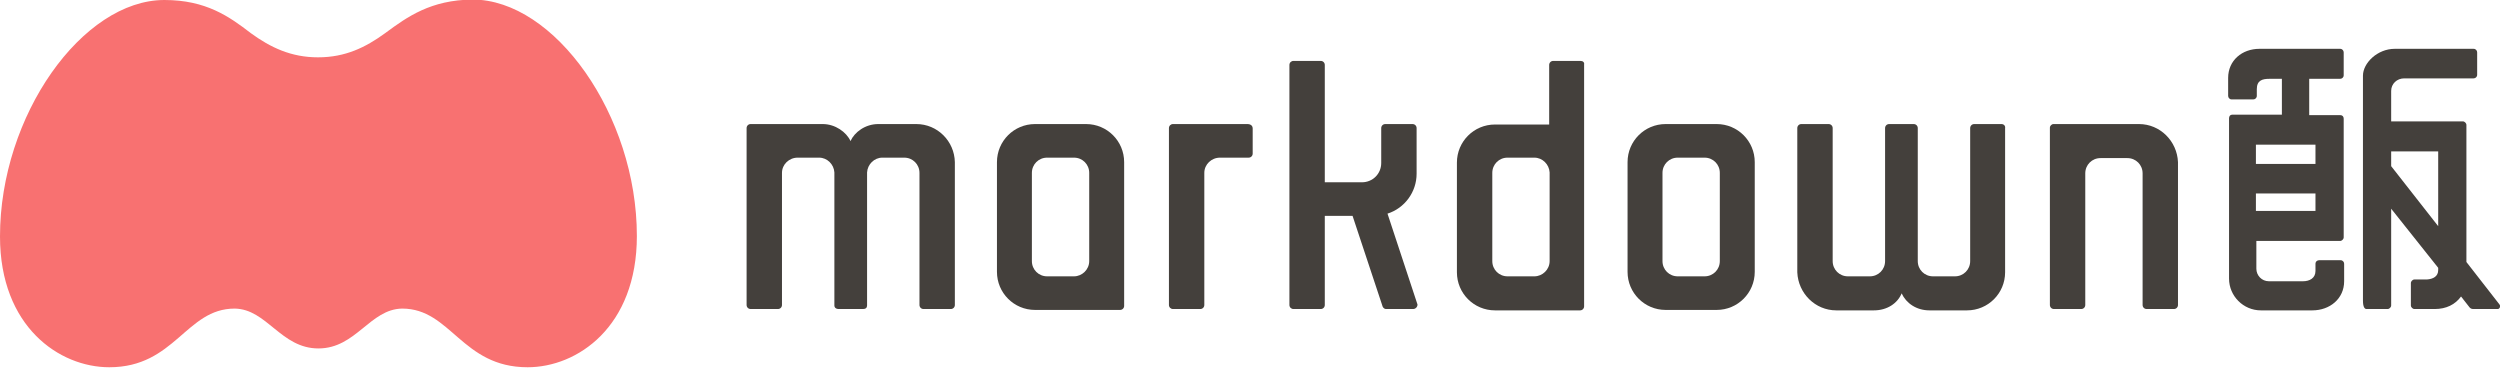
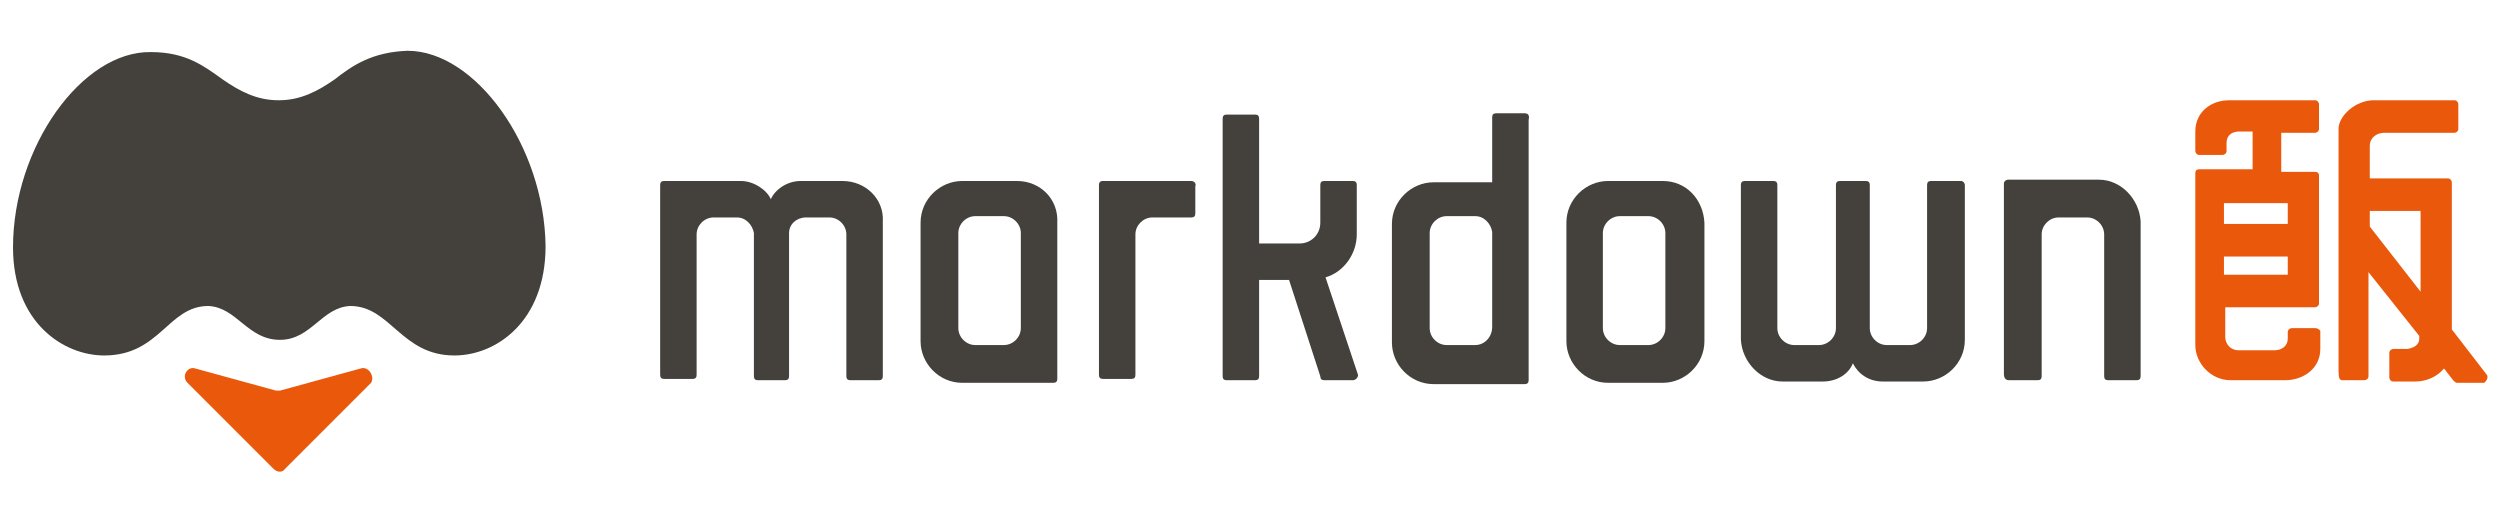
- <svg xmlns="http://www.w3.org/2000/svg" version="1.1" id="レイヤー_1" x="0px" y="0px" viewBox="0 0 558.2 82" style="enable-background:new 0 0 558.2 82;" xml:space="preserve">
+ <svg xmlns="http://www.w3.org/2000/svg" version="1.1" id="レイヤー_1" x="0px" y="0px" viewBox="0 0 192 40" style="enable-background:new 0 0 192 40;" xml:space="preserve">
  <style type="text/css">
	.st0{fill:#44403C;}
- 	.st1{fill:#F87171;}
+ 	.st1{fill:#EA580C;}
</style>
  <g>
    <g>
-       <path class="st0" d="M383.3,27.7h-11.4c-4.7,0-8.5,3.8-8.5,8.5v24.5c0,4.7,3.8,8.5,8.5,8.5h11.4c4.7,0,8.5-3.8,8.5-8.5V36.2    C391.8,31.5,388,27.7,383.3,27.7z M384,58.3c0,1.9-1.5,3.4-3.4,3.4h-6c-1.9,0-3.4-1.5-3.4-3.4V38.6c0-1.9,1.5-3.4,3.4-3.4h6    c1.9,0,3.4,1.5,3.4,3.4V58.3z" />
+       <g>
+         <g>
+           <path class="st0" d="M127.7,13.9h-4.2c-1.7,0-3.2,1.4-3.2,3.2v9.1c0,1.7,1.4,3.2,3.2,3.2h4.2c1.7,0,3.2-1.4,3.2-3.2v-9.1      C130.8,15.3,129.5,13.9,127.7,13.9z M127.9,25.2c0,0.7-0.6,1.3-1.3,1.3h-2.2c-0.7,0-1.3-0.6-1.3-1.3v-7.3c0-0.7,0.6-1.3,1.3-1.3      h2.2c0.7,0,1.3,0.6,1.3,1.3V25.2z" />
+         </g>
+       </g>
+       <g>
+         <g>
+           <path class="st0" d="M78.1,13.9h-4.2c-1.7,0-3.2,1.4-3.2,3.2v9.1c0,1.7,1.4,3.2,3.2,3.2h7c0.2,0,0.3-0.1,0.3-0.3V17.1      C81.3,15.3,79.9,13.9,78.1,13.9z M77.1,26.5h-2.2c-0.7,0-1.3-0.6-1.3-1.3v-7.3c0-0.7,0.6-1.3,1.3-1.3h2.2c0.7,0,1.3,0.6,1.3,1.3      v7.3C78.4,25.9,77.8,26.5,77.1,26.5z" />
+         </g>
+       </g>
+       <g>
+         <g>
+           <path class="st0" d="M117.1,8.7h-2.2c-0.2,0-0.3,0.1-0.3,0.3V14c-0.1,0-4.5,0-4.5,0c-1.7,0-3.2,1.4-3.2,3.2v9.1      c0,1.7,1.4,3.2,3.2,3.2h7c0.2,0,0.3-0.1,0.3-0.3v-20C117.5,8.8,117.3,8.7,117.1,8.7z M113.3,26.5h-2.2c-0.7,0-1.3-0.6-1.3-1.3      v-7.3c0-0.7,0.6-1.3,1.3-1.3h2.2c0.7,0,1.2,0.6,1.3,1.2v7.3C114.6,25.9,114,26.5,113.3,26.5z" />
+         </g>
+       </g>
+       <path class="st0" d="M154.3,29.2h2.2c0.2,0,0.3-0.1,0.3-0.3V18c0-0.7,0.6-1.3,1.3-1.3h2.2c0.7,0,1.3,0.6,1.3,1.3v10.9    c0,0.2,0.1,0.3,0.3,0.3h2.2c0.2,0,0.3-0.1,0.3-0.3V17c-0.1-1.7-1.5-3.2-3.2-3.2h-7c-0.1,0-0.3,0.1-0.3,0.3v14.6    C153.9,29,154,29.2,154.3,29.2z" />
+       <g>
+         <path class="st0" d="M64.7,13.9h-3.2c-1.1,0-2,0.7-2.3,1.4c-0.3-0.7-1.3-1.4-2.3-1.4H51c-0.2,0-0.3,0.1-0.3,0.3v14.6     c0,0.2,0.1,0.3,0.3,0.3h2.2c0.2,0,0.3-0.1,0.3-0.3V18c0-0.7,0.6-1.3,1.3-1.3h1.8c0.7,0,1.2,0.6,1.3,1.2v11c0,0.2,0.1,0.3,0.3,0.3     l0,0h2.1l0,0c0.2,0,0.3-0.1,0.3-0.3v-11c0-0.7,0.6-1.2,1.3-1.2h1.8c0.7,0,1.3,0.6,1.3,1.3v10.9c0,0.2,0.1,0.3,0.3,0.3h2.2     c0.2,0,0.3-0.1,0.3-0.3V17C67.9,15.3,66.5,13.9,64.7,13.9z" />
+       </g>
+       <path class="st0" d="M91.5,13.9h-6.8c-0.2,0-0.3,0.1-0.3,0.3v14.6c0,0.2,0.1,0.3,0.3,0.3h2.2c0.2,0,0.3-0.1,0.3-0.3V18    c0-0.7,0.6-1.3,1.3-1.3h3c0.2,0,0.3-0.1,0.3-0.3v-2.1C91.9,14.1,91.7,13.9,91.5,13.9z" />
+       <path class="st0" d="M101.8,21.3c1.4-0.4,2.4-1.8,2.4-3.3v-3.8c0-0.2-0.1-0.3-0.3-0.3h-2.2c-0.2,0-0.3,0.1-0.3,0.3v2.9    c0,0.9-0.7,1.6-1.6,1.6h-3.1V9.1c0-0.2-0.1-0.3-0.3-0.3h-2.2c-0.2,0-0.3,0.1-0.3,0.3v19.8c0,0.2,0.1,0.3,0.3,0.3h2.2    c0.2,0,0.3-0.1,0.3-0.3v-7.4H99l2.4,7.4c0,0.2,0.1,0.3,0.3,0.3h2.2c0.2,0,0.4-0.2,0.4-0.4L101.8,21.3z" />
+       <path class="st0" d="M150.6,13.9h-2.3c-0.2,0-0.3,0.1-0.3,0.3v11c0,0.7-0.6,1.3-1.3,1.3h-1.8c-0.7,0-1.3-0.6-1.3-1.3v-11    c0-0.2-0.1-0.3-0.3-0.3h-2c-0.2,0-0.3,0.1-0.3,0.3v11c0,0.7-0.6,1.3-1.3,1.3h-1.9c-0.7,0-1.3-0.6-1.3-1.3v-11    c0-0.2-0.1-0.3-0.3-0.3H134c-0.2,0-0.3,0.1-0.3,0.3v11.9c0.1,1.7,1.5,3.2,3.2,3.2h3.1c1.1,0,2-0.6,2.3-1.4    c0.4,0.8,1.2,1.4,2.3,1.4h3.1c1.7,0,3.2-1.4,3.2-3.2V14.2C150.9,14.1,150.8,13.9,150.6,13.9z" />
+       <g>
+         <path class="st1" d="M177.8,25.2H176c-0.1,0-0.3,0.1-0.3,0.3V26c0,0.6-0.5,0.9-1,0.9h-2.8c-0.6,0-1-0.5-1-1v-2.3h6.9     c0.1,0,0.3-0.1,0.3-0.3v-9.8c0-0.2-0.1-0.3-0.3-0.3h-2.6v-3h2.6c0.1,0,0.3-0.1,0.3-0.3V8c0-0.1-0.1-0.3-0.3-0.3h-6.6h0l0,0     c-1.4,0-2.6,0.9-2.6,2.4v1.5c0,0.1,0.1,0.3,0.3,0.3h1.8c0.1,0,0.3-0.1,0.3-0.3V11c0-0.7,0.5-0.9,1-0.9h1v2.9h-4.1     c-0.2,0-0.3,0.1-0.3,0.3v13.2c0,1.4,1.2,2.7,2.7,2.7h4.2c1.4,0,2.7-0.9,2.7-2.4v-1.4C178.1,25.3,178,25.2,177.8,25.2z      M170.8,15.6h4.9v1.6h-4.9V15.6z M170.8,19.7h4.9v1.4h-4.9V19.7z" />
+         <path class="st1" d="M191,28.8l-2.7-3.5c0-3.2,0-11.3,0-11.3c0-0.1-0.1-0.3-0.3-0.3H182v-2.5c0-0.6,0.5-1,1.1-1h5.4     c0.1,0,0.3-0.1,0.3-0.3V8c0-0.1-0.1-0.3-0.3-0.3h-6.2c-1.4,0-2.7,1.2-2.7,2.2v18.6c0,0.6,0.1,0.7,0.3,0.7h1.7     c0.1,0,0.3-0.1,0.3-0.3v-8l3.9,4.9v0.2c0,0.5-0.4,0.7-0.9,0.8h-1.1c-0.1,0-0.3,0.1-0.3,0.3v1.9c0,0.1,0.1,0.3,0.3,0.3h1.7     c0.9,0,1.7-0.4,2.2-1l0.7,0.9c0.1,0.1,0.2,0.2,0.3,0.2h2.1C191,29.2,191.1,29,191,28.8z M182,16.2h3.9v0.7v5v0.5l-3.9-5V16.2z" />
+       </g>
+     </g>
+     <g>
+       <path class="st0" d="M21.5,26.1c2.4,0,3.2-2.5,5.4-2.6c3.1,0,3.9,3.8,8,3.8c3.2,0,7-2.6,7-8.4c-0.1-7.7-5.4-15-10.6-15    c-2.7,0.1-4.2,1.1-5.6,2.2c-1.3,0.9-2.6,1.6-4.3,1.6l0,0l0,0l0,0l0,0c-1.7,0-3-0.7-4.3-1.6c-1.4-1-2.8-2.1-5.5-2.1    C6.3,3.9,1,11.3,1,19c0,5.8,3.9,8.3,7,8.3c4.3,0,4.9-3.8,8-3.8C18.2,23.6,19,26.1,21.5,26.1L21.5,26.1z" />
+       <path class="st1" d="M27.7,28.3L21.5,30c-0.1,0-0.2,0-0.3,0l-6.2-1.7c-0.6-0.2-1.1,0.6-0.6,1.1l6.6,6.6c0.3,0.3,0.7,0.3,0.9,0    l6.6-6.6C28.8,28.9,28.3,28.1,27.7,28.3z" />
    </g>
  </g>
  <g>
    <g>
-       <path class="st0" d="M242.5,27.7h-11.4c-4.7,0-8.5,3.8-8.5,8.5v24.5c0,4.7,3.8,8.5,8.5,8.5h19c0.5,0,0.9-0.4,0.9-0.9V36.2    C251,31.5,247.2,27.7,242.5,27.7z M239.8,61.7h-6c-1.9,0-3.4-1.5-3.4-3.4V38.6c0-1.9,1.5-3.4,3.4-3.4h6c1.9,0,3.4,1.5,3.4,3.4    v19.7C243.2,60.2,241.6,61.7,239.8,61.7z" />
+       <g>
+         <path class="st0" d="M177.9,508.6h-10.8c-4.4,0-8,3.5-8,8v23c0,4.4,3.5,8,8,8h10.8c4.4,0,8-3.5,8-8v-23     C185.8,512.2,182.4,508.6,177.9,508.6z M178.5,537.3c0,1.8-1.4,3.2-3.2,3.2h-5.6c-1.8,0-3.2-1.4-3.2-3.2v-18.6     c0-1.8,1.4-3.2,3.2-3.2h5.6c1.8,0,3.2,1.4,3.2,3.2V537.3z" />
+       </g>
+     </g>
+     <g>
+       <g>
+         <path class="st0" d="M52.2,508.6H41.5c-4.4,0-8,3.5-8,8v23c0,4.4,3.5,8,8,8h17.8c0.5,0,0.8-0.4,0.8-0.8v-30.3     C60.2,512.2,56.6,508.6,52.2,508.6z M49.6,540.5h-5.6c-1.8,0-3.2-1.4-3.2-3.2v-18.6c0-1.8,1.4-3.2,3.2-3.2h5.6     c1.8,0,3.2,1.4,3.2,3.2v18.6C52.8,539.1,51.3,540.5,49.6,540.5z" />
+       </g>
+     </g>
+     <g>
+       <g>
+         <path class="st0" d="M151,495.4h-5.7c-0.5,0-0.8,0.4-0.8,0.8v12.5c-0.2,0-11.3,0-11.3,0c-4.4,0-8,3.5-8,8v23c0,4.4,3.5,8,8,8H151     c0.5,0,0.8-0.4,0.8-0.8v-50.7C151.9,495.6,151.6,495.4,151,495.4z M141.4,540.5h-5.6c-1.8,0-3.2-1.4-3.2-3.2v-18.6     c0-1.8,1.4-3.2,3.2-3.2h5.6c1.7,0,3.1,1.4,3.2,3.1v18.6C144.6,539.1,143.2,540.5,141.4,540.5z" />
+       </g>
+     </g>
+     <path class="st0" d="M245.2,547.4h5.7c0.5,0,0.8-0.4,0.8-0.8v-27.7c0-1.8,1.4-3.2,3.2-3.2h5.6c1.8,0,3.2,1.4,3.2,3.2v27.7   c0,0.5,0.4,0.8,0.8,0.8h5.7c0.5,0,0.8-0.4,0.8-0.8v-30c-0.2-4.4-3.8-8-8.2-8H245c-0.4,0-0.8,0.4-0.8,0.8v37.1   C244.4,546.9,244.6,547.4,245.2,547.4z" />
+     <g>
+       <path class="st0" d="M18.2,508.6h-8c-2.7,0-5,1.7-5.8,3.5c-0.8-1.9-3.2-3.5-5.8-3.5h-15c-0.5,0-0.8,0.4-0.8,0.8v37.1    c0,0.5,0.4,0.8,0.8,0.8h5.7c0.5,0,0.8-0.4,0.8-0.8v-27.7c0-1.8,1.5-3.2,3.3-3.2h4.5c1.7,0,3.1,1.4,3.2,3.1v27.9    c0,0.5,0.4,0.8,0.8,0.8l0,0h5.2l0,0c0.6,0,0.8-0.4,0.8-0.8v-27.9c0.1-1.7,1.5-3.1,3.2-3.1h4.6c1.8,0,3.2,1.4,3.2,3.2v27.7    c0,0.5,0.4,0.8,0.8,0.8h5.7c0.5,0,0.8-0.4,0.8-0.8v-30C26.3,512.2,22.7,508.6,18.2,508.6z" />
+     </g>
+     <path class="st0" d="M86,508.6H68.8c-0.5,0-0.8,0.4-0.8,0.8v37.1c0,0.5,0.4,0.8,0.8,0.8h5.7c0.5,0,0.8-0.4,0.8-0.8v-27.7   c0-1.8,1.5-3.2,3.3-3.2h7.7c0.5,0,0.8-0.4,0.8-0.8v-5.3C87.1,509,86.7,508.6,86,508.6z" />
+     <path class="st0" d="M112.3,527.3c3.5-1.1,6.1-4.5,6.1-8.3v-9.6c0-0.5-0.4-0.8-0.8-0.8H112c-0.5,0-0.8,0.4-0.8,0.8v7.3   c0,2.2-1.8,4-4,4h-7.8v-24.5c0-0.5-0.4-0.8-0.8-0.8h-5.7c-0.5,0-0.8,0.4-0.8,0.8v50.2c0,0.5,0.4,0.8,0.8,0.8h5.7   c0.5,0,0.8-0.4,0.8-0.8v-18.7h5.8l6.1,18.7c0.1,0.5,0.4,0.8,0.8,0.8h5.6c0.6,0,0.9-0.5,0.9-0.9L112.3,527.3z" />
+     <path class="st0" d="M235.9,508.6h-5.8c-0.5,0-0.8,0.4-0.8,0.8v27.9c0,1.8-1.4,3.2-3.2,3.2h-4.6c-1.8,0-3.2-1.4-3.2-3.2v-27.9   c0-0.5-0.4-0.8-0.8-0.8h-5.1c-0.5,0-0.8,0.4-0.8,0.8v27.9c0,1.8-1.4,3.2-3.2,3.2h-4.7c-1.8,0-3.2-1.4-3.2-3.2v-27.9   c0-0.5-0.4-0.8-0.8-0.8h-5.7c-0.5,0-0.8,0.4-0.8,0.8v30.3c0.2,4.4,3.8,8,8.2,8h7.9c2.8,0,5-1.5,5.8-3.5c0.9,2.1,3.1,3.5,5.8,3.5   h7.9c4.4,0,8-3.5,8-8v-30.3C236.7,509,236.4,508.6,235.9,508.6z" />
+     <g>
+       <path class="st1" d="M304.9,537.1h-4.5c-0.4,0-0.8,0.4-0.8,0.8v1.4c0,1.5-1.2,2.2-2.6,2.2h-7.1c-1.5,0-2.6-1.2-2.6-2.6v-5.8h17.5    c0.4,0,0.8-0.4,0.8-0.8v-24.9c0-0.5-0.4-0.8-0.8-0.8h-6.5V499h6.5c0.4,0,0.8-0.4,0.8-0.8v-4.6c0-0.4-0.4-0.8-0.8-0.8H288h-0.1l0,0    c-3.7,0-6.6,2.4-6.6,6.1v3.8c0,0.4,0.4,0.8,0.8,0.8h4.5c0.4,0,0.8-0.4,0.8-0.8v-1.4c0-1.9,1.2-2.2,2.6-2.2h2.6v7.4h-10.3    c-0.6,0-0.8,0.4-0.8,0.8v33.6c0,3.7,3,6.7,6.7,6.7H299c3.7,0,6.7-2.4,6.7-6.1v-3.7C305.6,537.6,305.4,537.1,304.9,537.1z     M287.2,513h12.5v4h-12.5V513z M287.2,523.2h12.5v3.7h-12.5V523.2z" />
+       <path class="st1" d="M338.2,546.4l-6.9-8.9c0-8.2,0-28.7,0-28.7c0-0.4-0.4-0.8-0.8-0.8h-15v-6.4c0-1.5,1.2-2.6,2.7-2.6h13.7    c0.4,0,0.8-0.4,0.8-0.8v-4.6c0-0.4-0.4-0.8-0.8-0.8h-15.7c-3.7,0-6.7,3-6.7,5.6v47.2c0,1.4,0.4,1.8,0.8,1.8h4.4    c0.4,0,0.8-0.4,0.8-0.8v-20.2l9.9,12.4v0.5c0,1.3-0.9,1.9-2.2,2h-2.8c-0.4,0-0.8,0.4-0.8,0.8v4.7c0,0.4,0.4,0.8,0.8,0.8h4.3    c2.4,0,4.3-0.9,5.6-2.6l1.7,2.2c0.2,0.4,0.5,0.5,0.8,0.5h5.2C338.2,547.4,338.4,546.8,338.2,546.4z M315.5,514.3h9.9v1.8v12.8v1.2    l-9.9-12.6V514.3z" />
    </g>
  </g>
  <g>
-     <g>
-       <path class="st0" d="M352.9,13.6h-6.1c-0.5,0-0.9,0.4-0.9,0.9v13.3c-0.2,0-12.1,0-12.1,0c-4.7,0-8.5,3.8-8.5,8.5v24.5    c0,4.7,3.8,8.5,8.5,8.5h19c0.5,0,0.9-0.4,0.9-0.9v-54C353.8,13.9,353.4,13.6,352.9,13.6z M342.6,61.7h-6c-1.9,0-3.4-1.5-3.4-3.4    V38.6c0-1.9,1.5-3.4,3.4-3.4h6c1.8,0,3.3,1.5,3.4,3.3v19.8C346,60.2,344.4,61.7,342.6,61.7z" />
-     </g>
-   </g>
-   <path class="st0" d="M458.6,69h6.1c0.5,0,0.9-0.4,0.9-0.9V38.7c0-1.9,1.5-3.4,3.4-3.4h6c1.9,0,3.4,1.5,3.4,3.4v29.4  c0,0.5,0.4,0.9,0.9,0.9h6.1c0.5,0,0.9-0.4,0.9-0.9V36.2c-0.2-4.7-4-8.5-8.7-8.5h-19.1c-0.4,0-0.8,0.4-0.8,0.8v39.6  C457.7,68.6,458.1,69,458.6,69z" />
-   <g>
-     <path class="st0" d="M204.6,27.7h-8.5c-2.9,0-5.3,1.8-6.2,3.8c-0.9-2-3.4-3.8-6.2-3.8h-16.1c-0.5,0-0.9,0.4-0.9,0.9v39.5   c0,0.5,0.4,0.9,0.9,0.9h6.1c0.5,0,0.9-0.4,0.9-0.9V38.6c0-1.9,1.6-3.4,3.5-3.4h4.8c1.8,0,3.3,1.5,3.4,3.3v29.7   c0,0.5,0.4,0.8,0.9,0.8l0,0h5.5l0,0c0.6,0,0.9-0.3,0.9-0.8V38.5c0.1-1.8,1.6-3.3,3.4-3.3h4.9c1.9,0,3.4,1.5,3.4,3.4v29.5   c0,0.5,0.4,0.9,0.9,0.9h6.1c0.5,0,0.9-0.4,0.9-0.9V36.2C213.1,31.5,209.3,27.7,204.6,27.7z" />
-   </g>
-   <path class="st0" d="M278.5,27.7h-16.6c-0.5,0-0.9,0.4-0.9,0.9v39.5c0,0.5,0.4,0.9,0.9,0.9h6.1c0.5,0,0.9-0.4,0.9-0.9V38.6  c0-1.9,1.6-3.4,3.5-3.4h6.4c0.5,0,0.9-0.4,0.9-0.9v-5.6C279.7,28.1,279.3,27.7,278.5,27.7z" />
-   <path class="st0" d="M309.8,47.7c3.8-1.2,6.5-4.8,6.5-8.9V28.6c0-0.5-0.4-0.9-0.9-0.9h-6.1c-0.5,0-0.9,0.4-0.9,0.9v7.8  c0,2.4-1.9,4.3-4.3,4.3h-8.3V14.5c0-0.5-0.4-0.9-0.9-0.9h-6.1c-0.5,0-0.9,0.4-0.9,0.9v53.6c0,0.5,0.4,0.9,0.9,0.9h6.1  c0.5,0,0.9-0.4,0.9-0.9V48.2h6.2l6.6,19.9c0.1,0.5,0.4,0.9,0.9,0.9h6c0.6,0,1-0.5,1-1L309.8,47.7z" />
-   <path class="st0" d="M446.9,27.7h-6.1c-0.5,0-0.9,0.4-0.9,0.9v29.7c0,1.9-1.5,3.4-3.4,3.4h-4.9c-1.9,0-3.4-1.5-3.4-3.4V28.6  c0-0.5-0.4-0.9-0.9-0.9h-5.5c-0.5,0-0.9,0.4-0.9,0.9v29.7c0,1.9-1.5,3.4-3.4,3.4h-4.9c-1.9,0-3.4-1.5-3.4-3.4V28.6  c0-0.5-0.4-0.9-0.9-0.9h-6.1c-0.5,0-0.9,0.4-0.9,0.9v32.2c0.2,4.7,4,8.5,8.7,8.5h8.4c3,0,5.3-1.6,6.2-3.8c1,2.2,3.3,3.8,6.2,3.8h8.4  c4.7,0,8.5-3.8,8.5-8.5V28.6C447.8,28.1,447.4,27.7,446.9,27.7z" />
-   <path class="st1" d="M71.1,77.8c8.4,0,11.5-8.8,18.7-8.9c10.9,0,13.3,13.1,28,13.1c11.1,0,24.4-9,24.4-29.3  c0-27-18.4-52.8-36.7-52.8C96.2,0,91,3.7,86,7.4c-4.4,3.2-8.9,5.4-15,5.4l0,0l0,0c0,0,0,0,0,0l0,0c-6,0-10.6-2.2-15-5.4  C51.2,3.7,46,0,36.7,0C18.4,0,0,25.8,0,52.8C0,73,13.3,82,24.4,82c14.7,0,17.1-13.1,28-13.1C59.6,69,62.7,77.8,71.1,77.8L71.1,77.8z  " />
-   <g>
-     <path class="st0" d="M522.6,58.1h-4.8c-0.4,0-0.8,0.3-0.8,0.8v1.6c0,1.6-1.3,2.3-2.8,2.3h-7.6c-1.6,0-2.8-1.3-2.8-2.8v-6.2h18.7   c0.4,0,0.8-0.4,0.8-0.8V26.5c0-0.5-0.3-0.8-0.8-0.8h-6.9v-8.1h6.9c0.4,0,0.8-0.3,0.8-0.8v-5.1c0-0.4-0.3-0.8-0.8-0.8h-17.9h-0.1   l0,0c-3.9,0-7,2.6-7,6.5v4c0,0.4,0.3,0.8,0.8,0.8h4.8c0.4,0,0.8-0.3,0.8-0.8v-1.5c0-2,1.3-2.3,2.8-2.3h2.8v8h-11   c-0.6,0-0.8,0.4-0.8,0.8v35.8c0,3.9,3.2,7.1,7.1,7.1h11.5c3.9,0,7.1-2.6,7.1-6.5v-3.9C523.4,58.5,523.1,58.1,522.6,58.1z    M503.7,32.3H517v4.3h-13.3V32.3z M503.7,43.2H517v3.9h-13.3V43.2z" />
-     <path class="st0" d="M558.1,68l-7.4-9.5c0-8.7,0-30.6,0-30.6c0-0.4-0.4-0.8-0.8-0.8h-16v-6.8c0-1.6,1.3-2.8,2.9-2.8h15.5   c0.4,0,0.8-0.3,0.8-0.8v-5c0-0.4-0.3-0.8-0.8-0.8h-17.6c-3.9,0-7.1,3.2-7.1,6v50.2c0,1.5,0.4,1.9,0.8,1.9h4.7   c0.4,0,0.8-0.4,0.8-0.8V46.6l10.5,13.2v0.5c0,1.4-1.1,2-2.5,2.1h-2.8c-0.4,0-0.8,0.4-0.8,0.8v5c0,0.4,0.4,0.8,0.8,0.8h4.5   c2.6,0,4.6-1,5.9-2.8l1.8,2.3c0.2,0.3,0.5,0.5,0.9,0.5h5.5C558.1,69,558.4,68.4,558.1,68z M533.9,33.8h10.5v1.9v13.5v1.3   l-10.5-13.4V33.8z" />
+     <path class="st0" d="M-91.4,539.6c6.1,0,8.2-6.3,13.6-6.5c7.9,0,9.8,9.5,20.4,9.5c8,0,17.8-6.5,17.8-21.4   c-0.1-19.5-13.6-38.1-26.8-38.1c-6.9,0.1-10.6,2.8-14.3,5.6c-3.2,2.2-6.5,4-10.9,4l0,0l0,0l0,0l0,0c-4.3,0-7.6-1.7-10.9-4   c-3.5-2.6-7.2-5.4-14-5.4c-13.4-0.1-26.8,18.6-26.8,38.1c0,14.7,9.8,21.1,17.8,21.1c10.8,0,12.5-9.5,20.4-9.5   C-99.7,533.2-97.6,539.6-91.4,539.6L-91.4,539.6z" />
+     <path class="st1" d="M-75.5,545.1l-15.8,4.3c-0.2,0-0.6,0-0.8,0l-15.8-4.3c-1.6-0.5-2.7,1.5-1.6,2.7l16.6,16.6   c0.7,0.7,1.7,0.7,2.3,0l16.6-16.6C-72.8,546.6-74,544.6-75.5,545.1z" />
  </g>
</svg>
